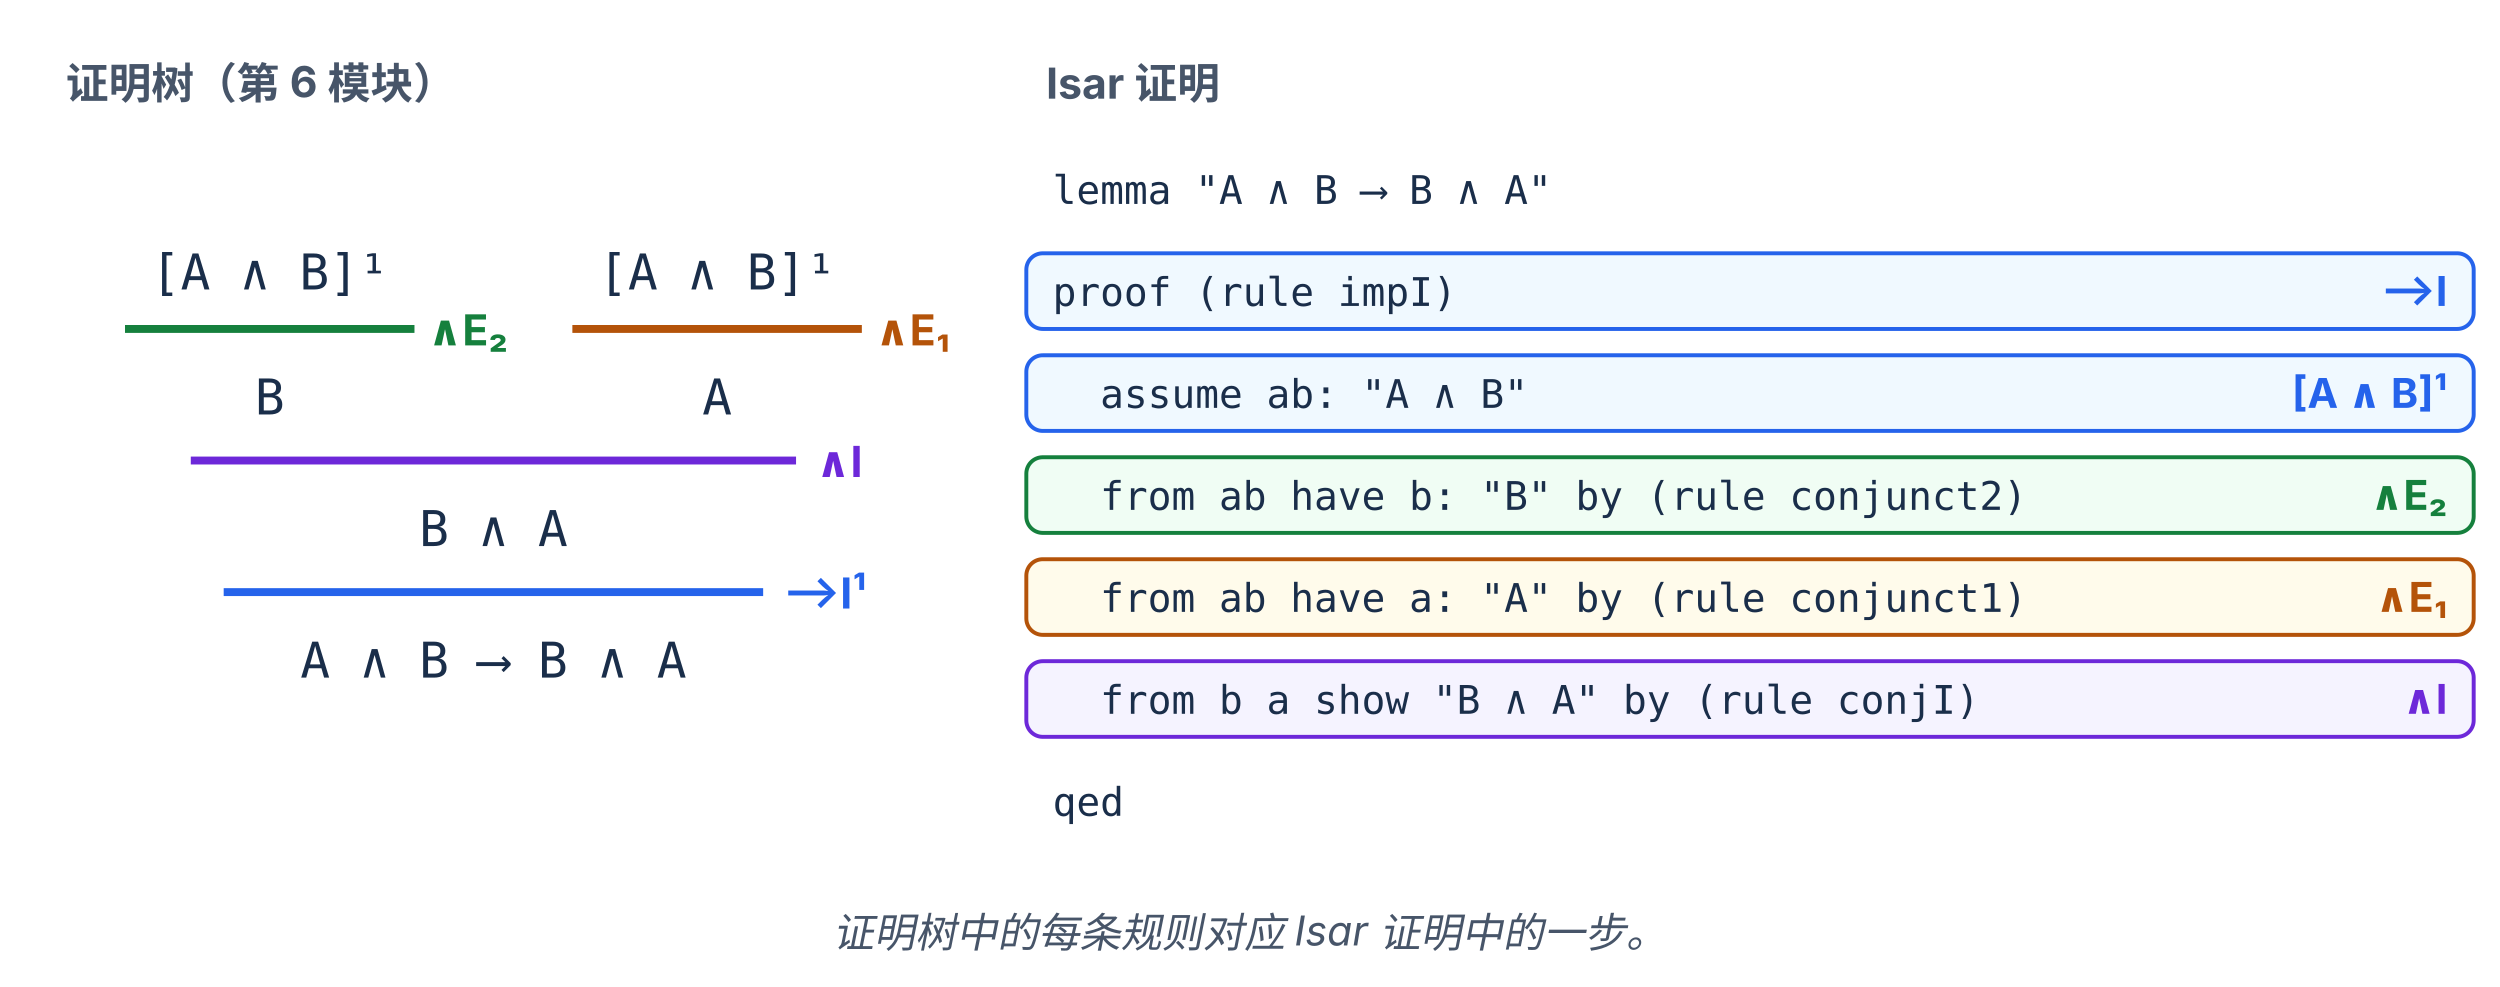
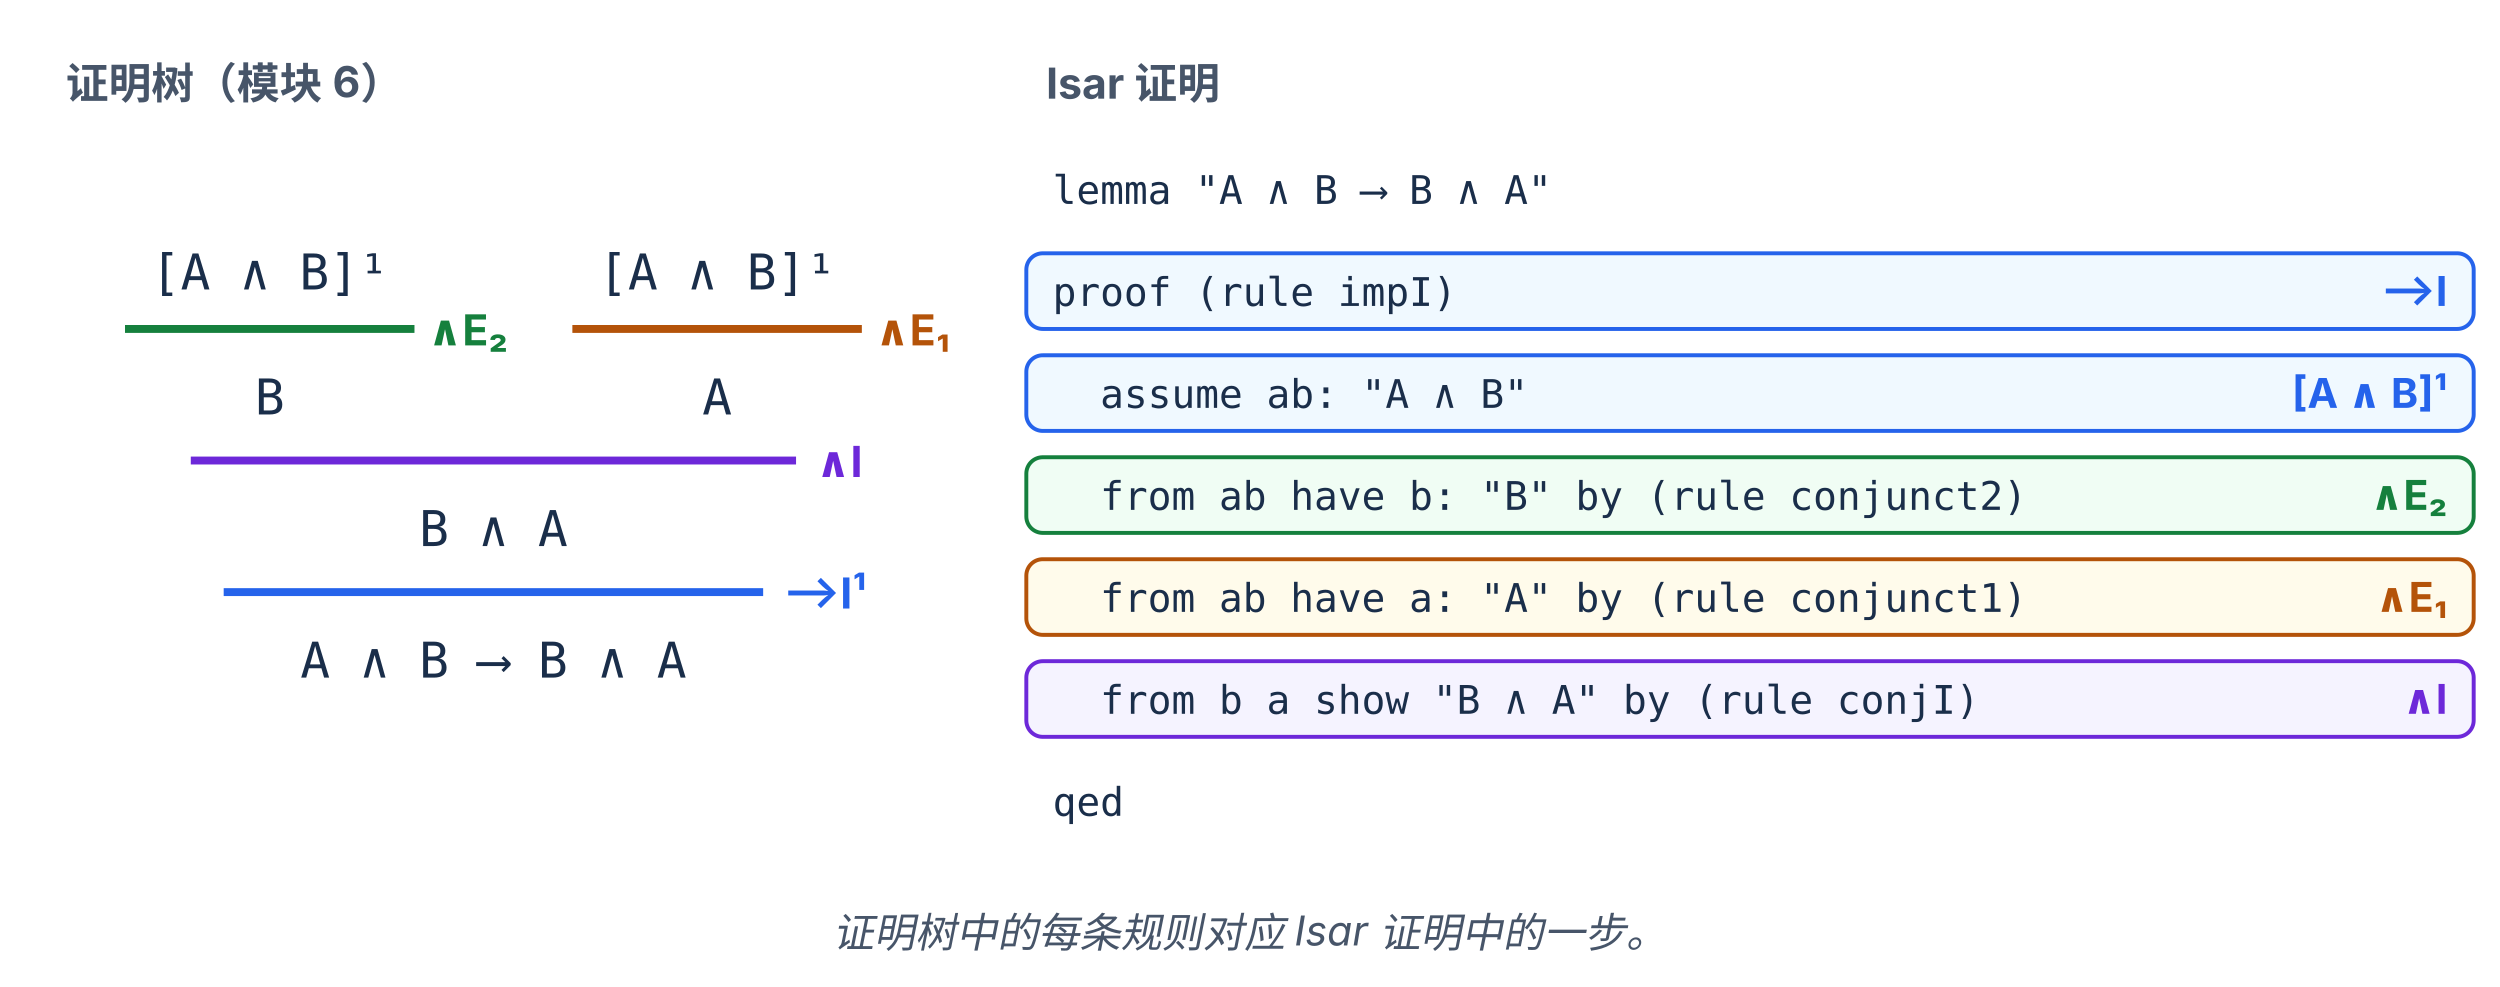
<svg xmlns="http://www.w3.org/2000/svg" viewBox="0 0 760 300" width="760" height="300" role="img">
  <defs />
-   <text x="20" y="30" font-family="'DM Sans', system-ui, -apple-system, 'Segoe UI', 'PingFang SC', 'Hiragino Sans GB', 'Microsoft YaHei', 'Noto Sans SC', sans-serif" font-size="13" font-weight="700" fill="#475569" text-anchor="start">证明树（第 6 模块）</text>
+   <text x="20" y="30" font-family="'DM Sans', system-ui, -apple-system, 'Segoe UI', 'PingFang SC', 'Hiragino Sans GB', 'Microsoft YaHei', 'Noto Sans SC', sans-serif" font-size="13" font-weight="700" fill="#475569" text-anchor="start">证明树（模块 6）</text>
  <text x="82" y="88" font-family="'Isabelle DejaVu Sans Mono', 'DejaVu Sans Mono', Consolas, Menlo, 'PingFang SC', 'Microsoft YaHei', monospace" font-size="15" font-weight="400" fill="#1A2E4A" text-anchor="middle">[A ∧ B]¹</text>
  <text x="218" y="88" font-family="'Isabelle DejaVu Sans Mono', 'DejaVu Sans Mono', Consolas, Menlo, 'PingFang SC', 'Microsoft YaHei', monospace" font-size="15" font-weight="400" fill="#1A2E4A" text-anchor="middle">[A ∧ B]¹</text>
  <line x1="38" y1="100" x2="126" y2="100" stroke="#15803D" stroke-width="2.4" />
  <text x="130" y="105" font-family="'DM Sans', system-ui, -apple-system, 'Segoe UI', 'PingFang SC', 'Hiragino Sans GB', 'Microsoft YaHei', 'Noto Sans SC', sans-serif" font-size="13" font-weight="700" fill="#15803D" text-anchor="start">∧E₂</text>
  <line x1="174" y1="100" x2="262" y2="100" stroke="#B45309" stroke-width="2.4" />
  <text x="266" y="105" font-family="'DM Sans', system-ui, -apple-system, 'Segoe UI', 'PingFang SC', 'Hiragino Sans GB', 'Microsoft YaHei', 'Noto Sans SC', sans-serif" font-size="13" font-weight="700" fill="#B45309" text-anchor="start">∧E₁</text>
  <text x="82" y="126" font-family="'Isabelle DejaVu Sans Mono', 'DejaVu Sans Mono', Consolas, Menlo, 'PingFang SC', 'Microsoft YaHei', monospace" font-size="15" font-weight="400" fill="#1A2E4A" text-anchor="middle">B</text>
  <text x="218" y="126" font-family="'Isabelle DejaVu Sans Mono', 'DejaVu Sans Mono', Consolas, Menlo, 'PingFang SC', 'Microsoft YaHei', monospace" font-size="15" font-weight="400" fill="#1A2E4A" text-anchor="middle">A</text>
  <line x1="58" y1="140" x2="242" y2="140" stroke="#6D28D9" stroke-width="2.4" />
  <text x="248" y="145" font-family="'DM Sans', system-ui, -apple-system, 'Segoe UI', 'PingFang SC', 'Hiragino Sans GB', 'Microsoft YaHei', 'Noto Sans SC', sans-serif" font-size="13" font-weight="700" fill="#6D28D9" text-anchor="start">∧I</text>
  <text x="150" y="166" font-family="'Isabelle DejaVu Sans Mono', 'DejaVu Sans Mono', Consolas, Menlo, 'PingFang SC', 'Microsoft YaHei', monospace" font-size="15" font-weight="400" fill="#1A2E4A" text-anchor="middle">B ∧ A</text>
  <line x1="68" y1="180" x2="232" y2="180" stroke="#2563EB" stroke-width="2.4" />
  <text x="238" y="185" font-family="'DM Sans', system-ui, -apple-system, 'Segoe UI', 'PingFang SC', 'Hiragino Sans GB', 'Microsoft YaHei', 'Noto Sans SC', sans-serif" font-size="13" font-weight="700" fill="#2563EB" text-anchor="start">⟶I¹</text>
  <text x="150" y="206" font-family="'Isabelle DejaVu Sans Mono', 'DejaVu Sans Mono', Consolas, Menlo, 'PingFang SC', 'Microsoft YaHei', monospace" font-size="15" font-weight="400" fill="#1A2E4A" text-anchor="middle">A ∧ B ⟶ B ∧ A</text>
  <text x="318" y="30" font-family="'DM Sans', system-ui, -apple-system, 'Segoe UI', 'PingFang SC', 'Hiragino Sans GB', 'Microsoft YaHei', 'Noto Sans SC', sans-serif" font-size="13" font-weight="700" fill="#475569" text-anchor="start">Isar 证明</text>
  <text x="320.0" y="62" font-family="'Isabelle DejaVu Sans Mono', 'DejaVu Sans Mono', Consolas, Menlo, 'PingFang SC', 'Microsoft YaHei', monospace" font-size="12" font-weight="400" fill="#1A2E4A" text-anchor="start">lemma "A ∧ B ⟶ B ∧ A"</text>
  <rect x="312" y="77" width="440" height="23" rx="5" fill="#F0F9FF" stroke="#2563EB" stroke-width="1.2" />
  <text x="744" y="93" font-family="'DM Sans', system-ui, -apple-system, 'Segoe UI', 'PingFang SC', 'Hiragino Sans GB', 'Microsoft YaHei', 'Noto Sans SC', sans-serif" font-size="12.5" font-weight="700" fill="#2563EB" text-anchor="end">⟶I</text>
  <text x="320.0" y="93" font-family="'Isabelle DejaVu Sans Mono', 'DejaVu Sans Mono', Consolas, Menlo, 'PingFang SC', 'Microsoft YaHei', monospace" font-size="12" font-weight="400" fill="#1A2E4A" text-anchor="start">proof (rule impI)</text>
  <rect x="312" y="108" width="440" height="23" rx="5" fill="#F0F9FF" stroke="#2563EB" stroke-width="1.2" />
  <text x="744" y="124" font-family="'DM Sans', system-ui, -apple-system, 'Segoe UI', 'PingFang SC', 'Hiragino Sans GB', 'Microsoft YaHei', 'Noto Sans SC', sans-serif" font-size="12.5" font-weight="700" fill="#2563EB" text-anchor="end">[A ∧ B]¹</text>
  <text x="334.448" y="124" font-family="'Isabelle DejaVu Sans Mono', 'DejaVu Sans Mono', Consolas, Menlo, 'PingFang SC', 'Microsoft YaHei', monospace" font-size="12" font-weight="400" fill="#1A2E4A" text-anchor="start">assume ab: "A ∧ B"</text>
  <rect x="312" y="139" width="440" height="23" rx="5" fill="#F0FDF4" stroke="#15803D" stroke-width="1.2" />
  <text x="744" y="155" font-family="'DM Sans', system-ui, -apple-system, 'Segoe UI', 'PingFang SC', 'Hiragino Sans GB', 'Microsoft YaHei', 'Noto Sans SC', sans-serif" font-size="12.5" font-weight="700" fill="#15803D" text-anchor="end">∧E₂</text>
  <text x="334.448" y="155" font-family="'Isabelle DejaVu Sans Mono', 'DejaVu Sans Mono', Consolas, Menlo, 'PingFang SC', 'Microsoft YaHei', monospace" font-size="12" font-weight="400" fill="#1A2E4A" text-anchor="start">from ab have b: "B" by (rule conjunct2)</text>
  <rect x="312" y="170" width="440" height="23" rx="5" fill="#FFFBEB" stroke="#B45309" stroke-width="1.2" />
  <text x="744" y="186" font-family="'DM Sans', system-ui, -apple-system, 'Segoe UI', 'PingFang SC', 'Hiragino Sans GB', 'Microsoft YaHei', 'Noto Sans SC', sans-serif" font-size="12.5" font-weight="700" fill="#B45309" text-anchor="end">∧E₁</text>
  <text x="334.448" y="186" font-family="'Isabelle DejaVu Sans Mono', 'DejaVu Sans Mono', Consolas, Menlo, 'PingFang SC', 'Microsoft YaHei', monospace" font-size="12" font-weight="400" fill="#1A2E4A" text-anchor="start">from ab have a: "A" by (rule conjunct1)</text>
  <rect x="312" y="201" width="440" height="23" rx="5" fill="#F5F3FF" stroke="#6D28D9" stroke-width="1.2" />
  <text x="744" y="217" font-family="'DM Sans', system-ui, -apple-system, 'Segoe UI', 'PingFang SC', 'Hiragino Sans GB', 'Microsoft YaHei', 'Noto Sans SC', sans-serif" font-size="12.5" font-weight="700" fill="#6D28D9" text-anchor="end">∧I</text>
  <text x="334.448" y="217" font-family="'Isabelle DejaVu Sans Mono', 'DejaVu Sans Mono', Consolas, Menlo, 'PingFang SC', 'Microsoft YaHei', monospace" font-size="12" font-weight="400" fill="#1A2E4A" text-anchor="start">from b a show "B ∧ A" by (rule conjI)</text>
  <text x="320.0" y="248" font-family="'Isabelle DejaVu Sans Mono', 'DejaVu Sans Mono', Consolas, Menlo, 'PingFang SC', 'Microsoft YaHei', monospace" font-size="12" font-weight="400" fill="#1A2E4A" text-anchor="start">qed</text>
  <text x="380" y="288" font-family="'DM Sans', system-ui, -apple-system, 'Segoe UI', 'PingFang SC', 'Hiragino Sans GB', 'Microsoft YaHei', 'Noto Sans SC', sans-serif" font-size="12.5" font-weight="400" fill="#475569" text-anchor="middle" font-style="italic">证明树中的每条规则对应 Isar 证明中的一步。</text>
</svg>
